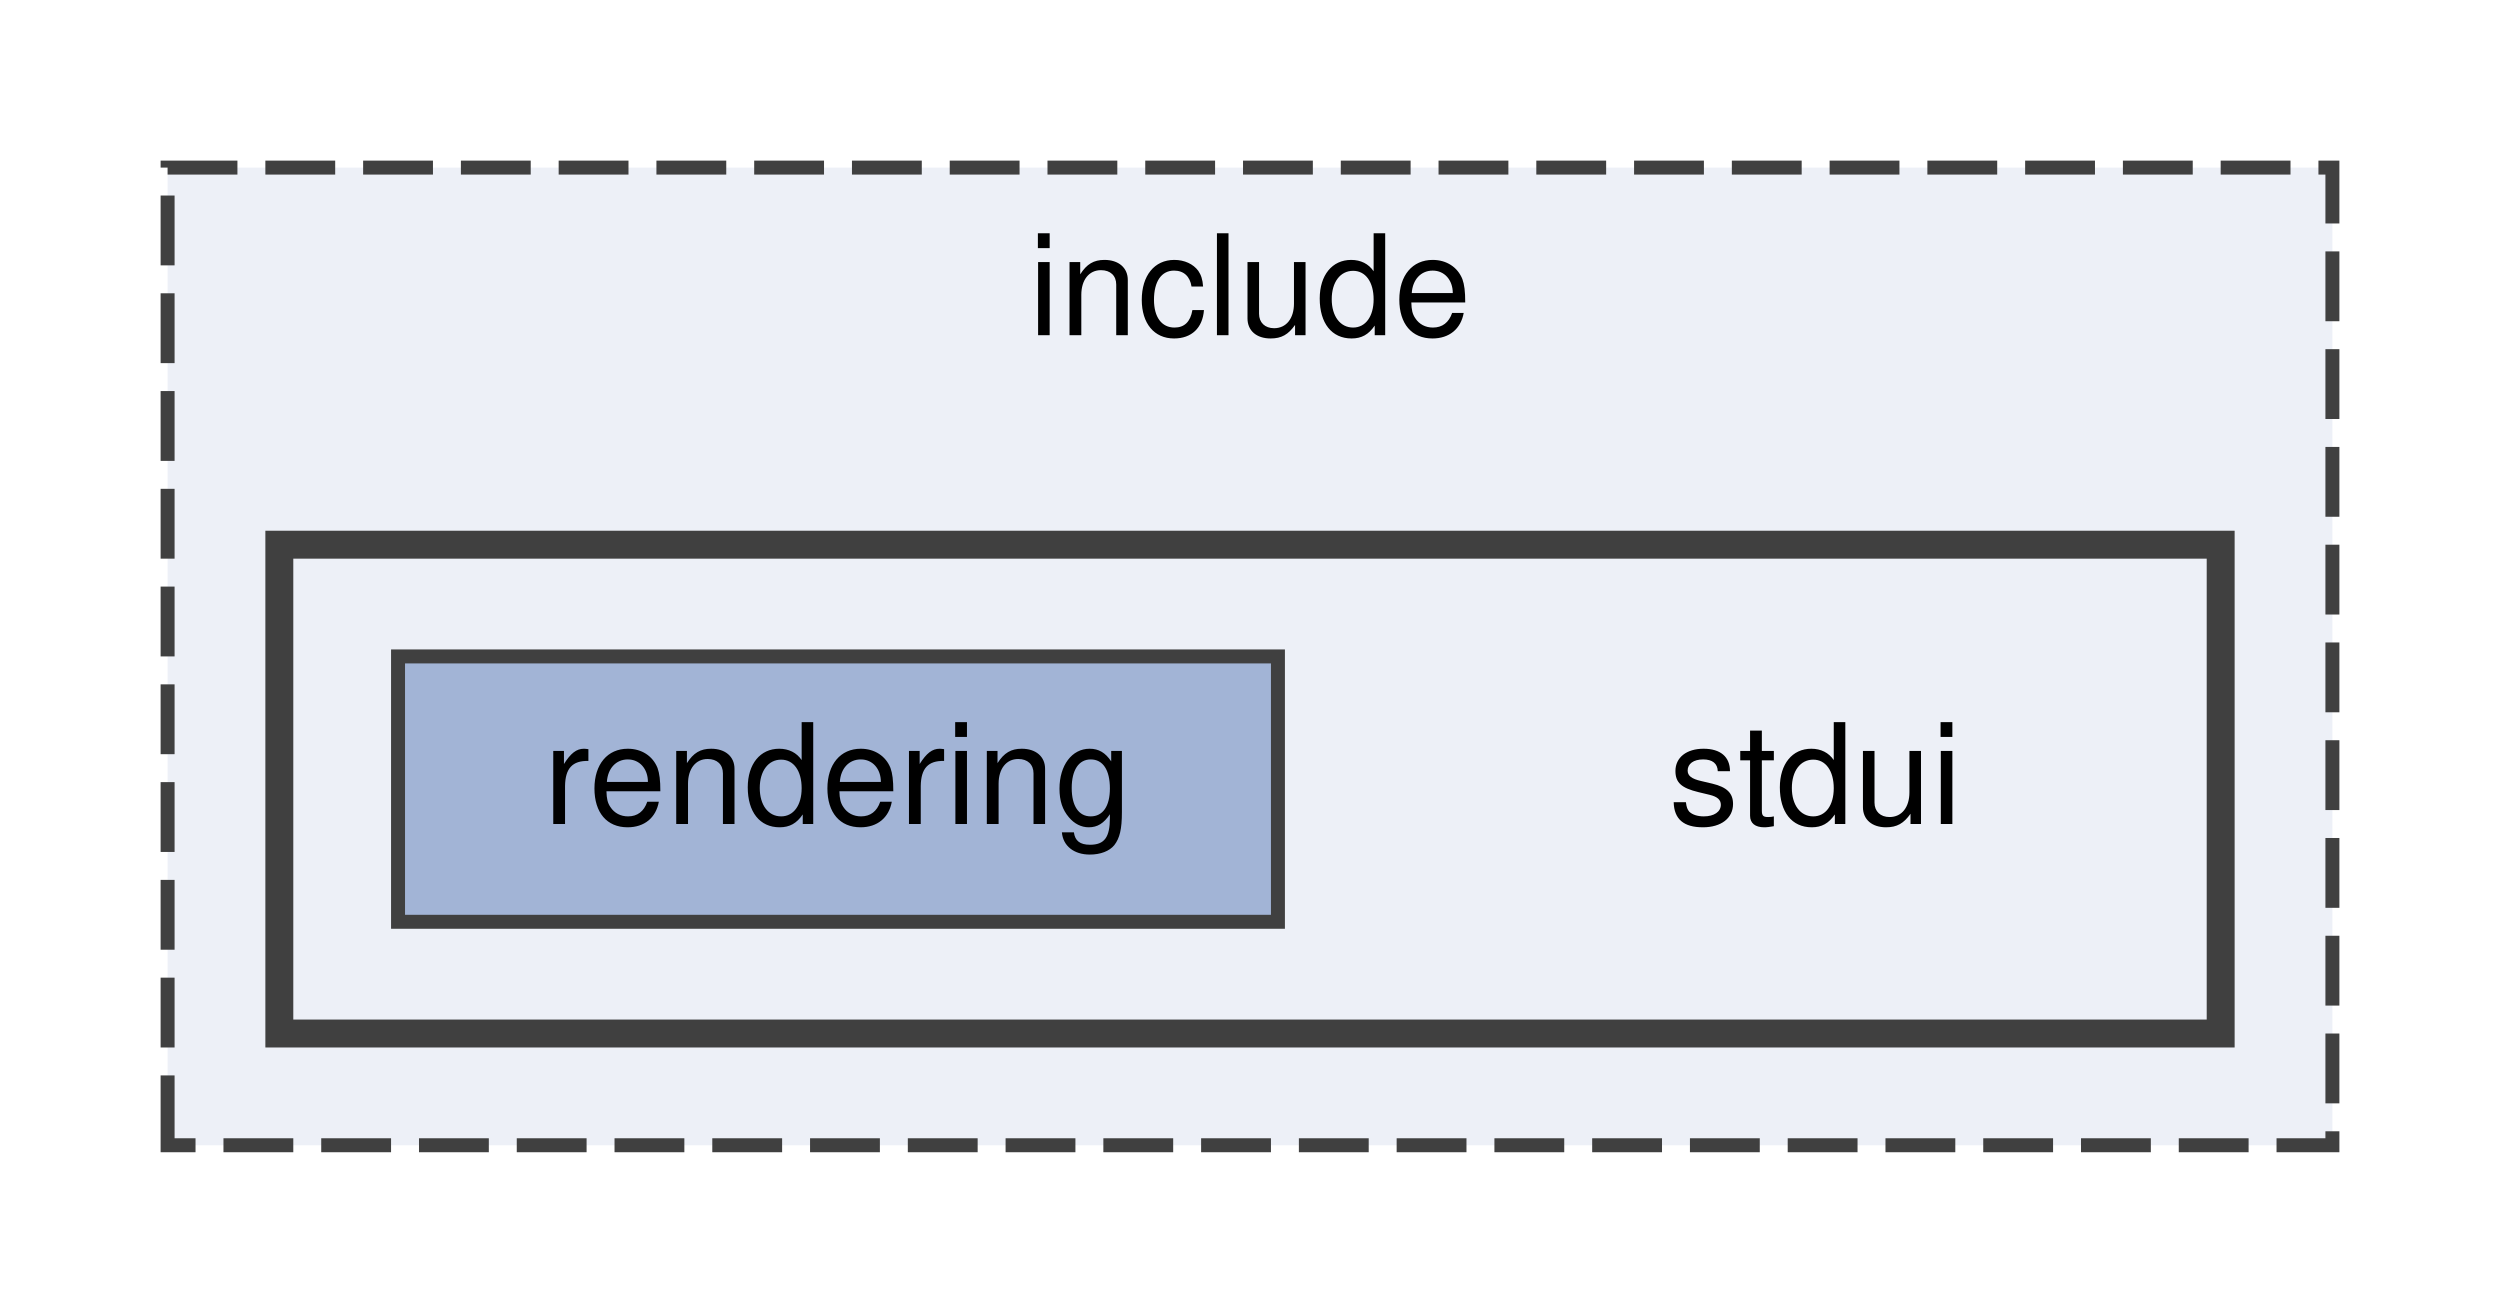
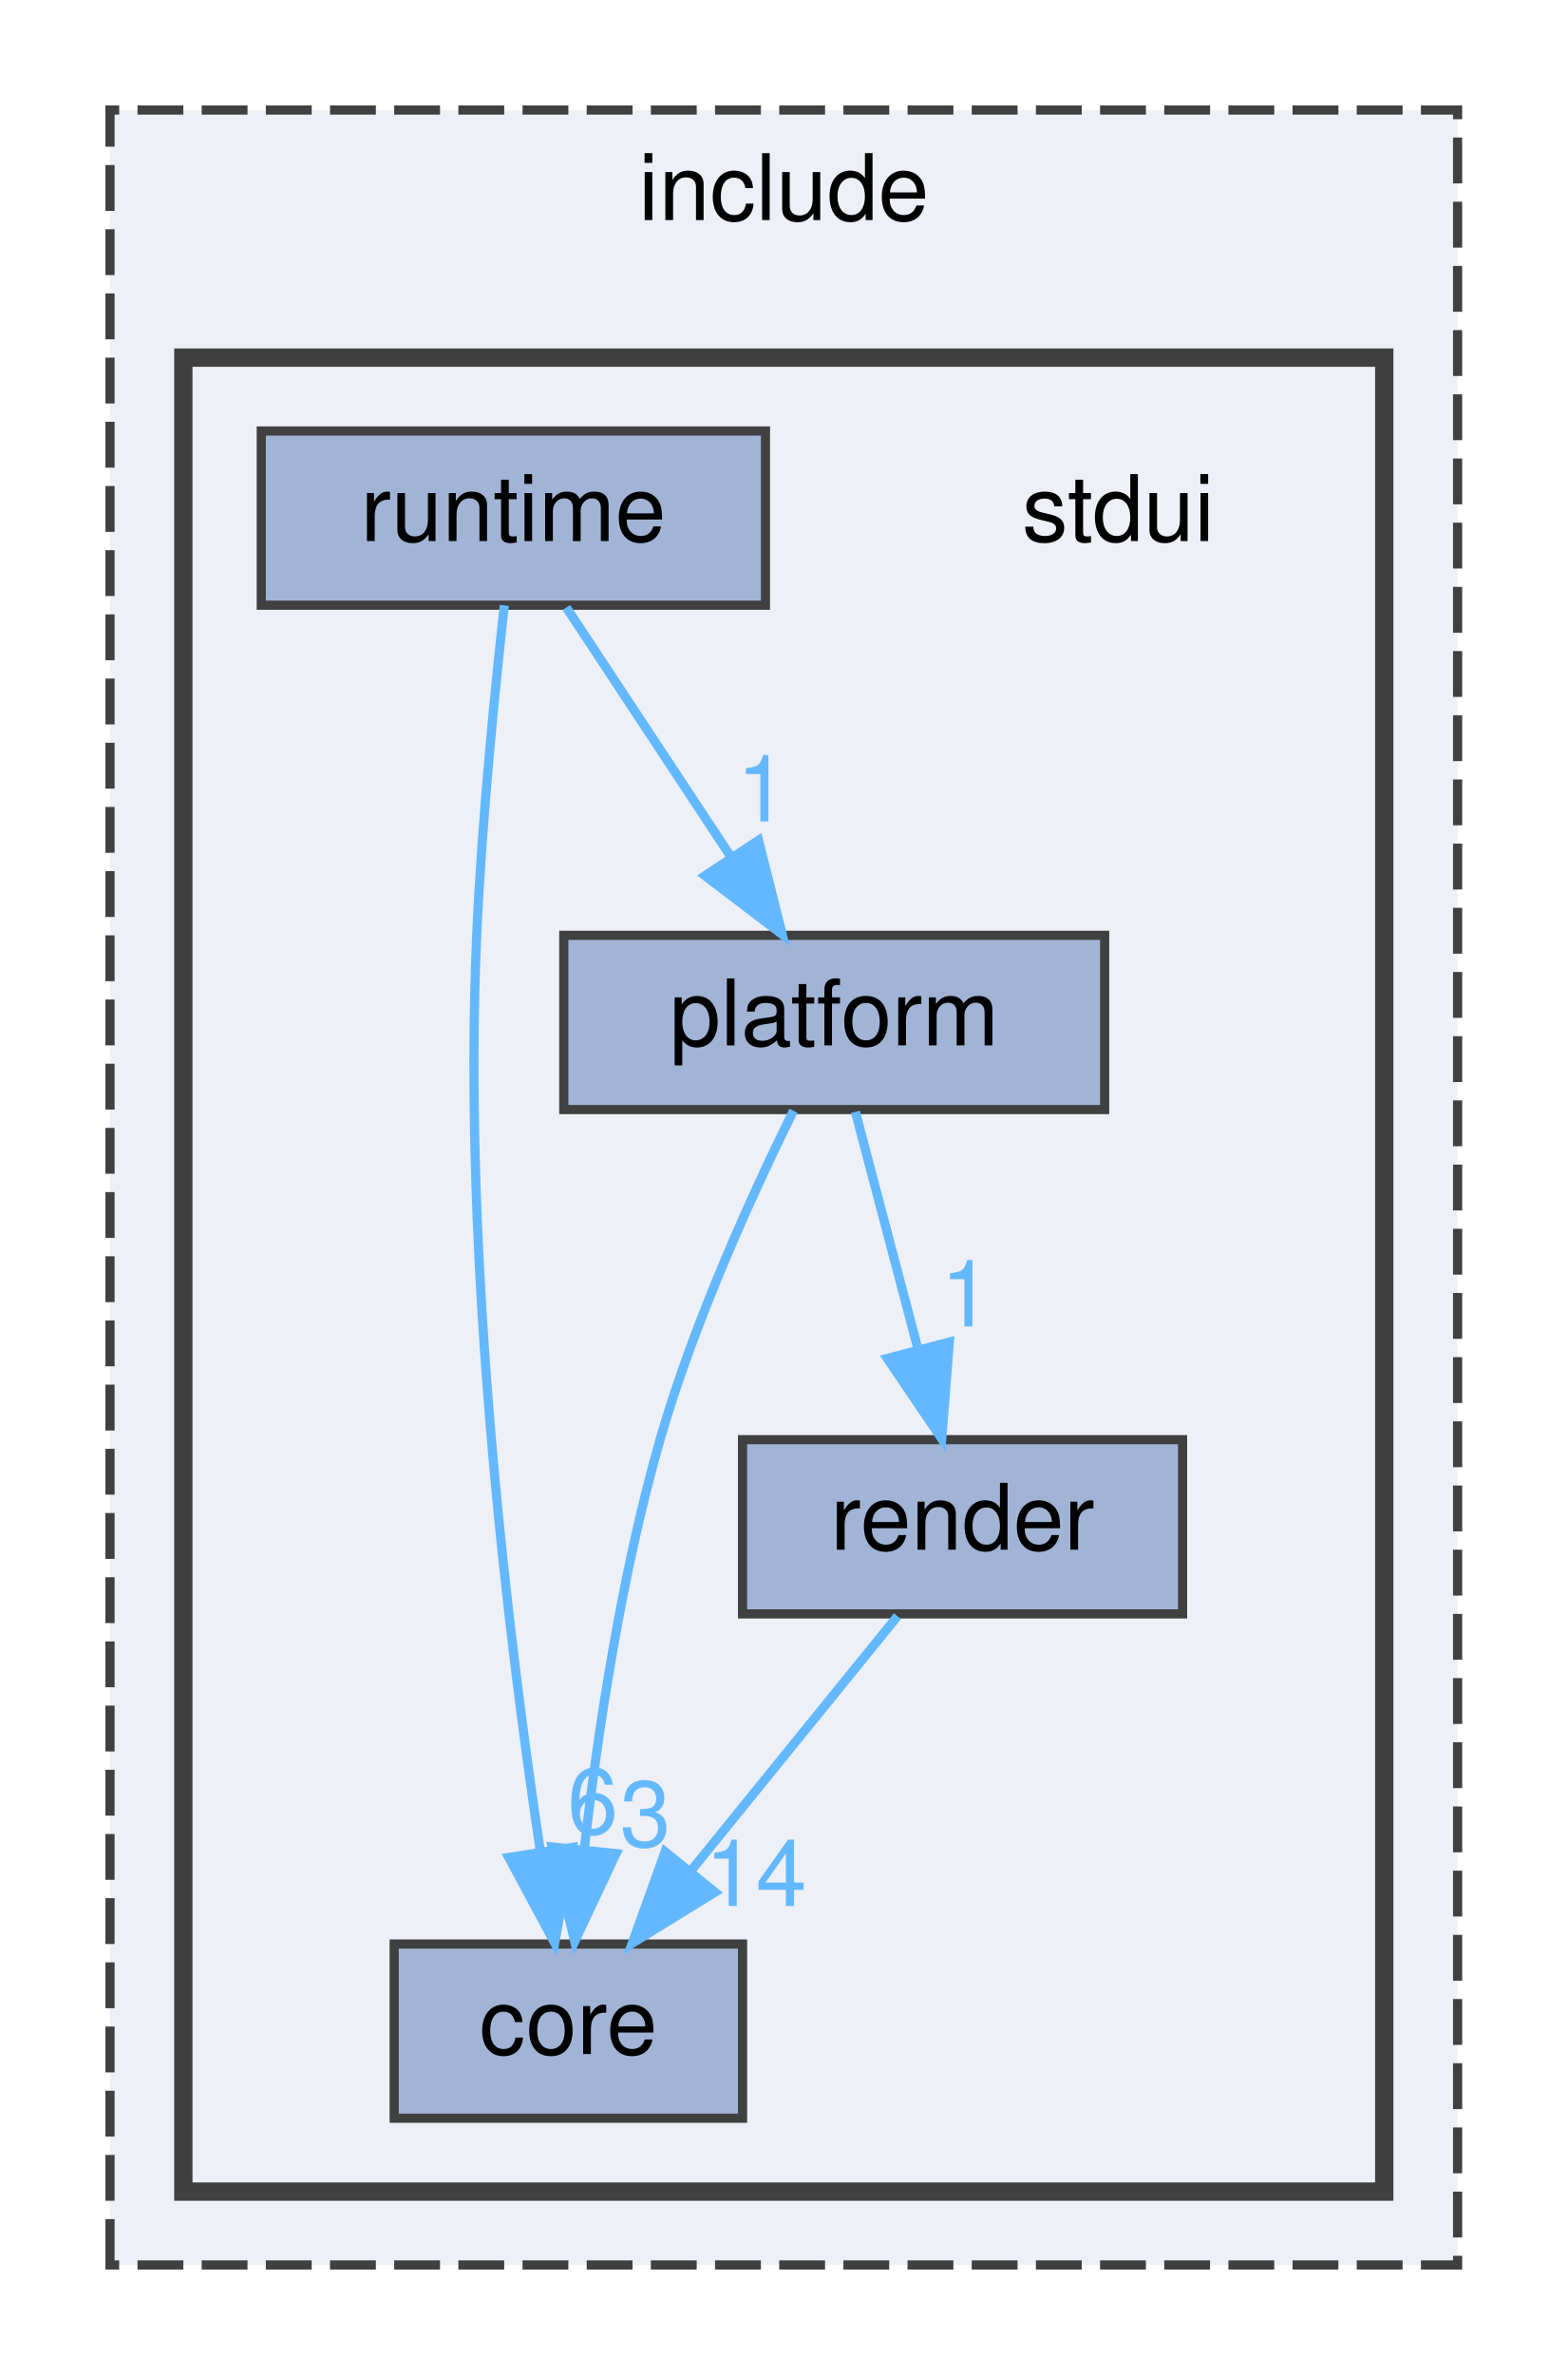
- <svg xmlns="http://www.w3.org/2000/svg" xmlns:xlink="http://www.w3.org/1999/xlink" width="179pt" height="94pt" viewBox="0.00 0.00 179.00 94.00">
-   <g id="graph0" class="graph" transform="scale(1 1) rotate(0) translate(4 90)">
+ <svg xmlns="http://www.w3.org/2000/svg" xmlns:xlink="http://www.w3.org/1999/xlink" width="171pt" height="259pt" viewBox="0.00 0.00 171.00 259.00">
+   <g id="graph0" class="graph" transform="scale(1 1) rotate(0) translate(4 255)">
    <g id="clust1" class="cluster">
      <g id="a_clust1">
        <a xlink:href="dir_d44c64559bbebec7f509842c48db8b23.html" target="_top" xlink:title="include">
-           <polygon fill="#edf0f7" stroke="#404040" stroke-dasharray="5,2" points="8,-8 8,-78 163,-78 163,-8 8,-8" />
-           <text text-anchor="middle" x="85.5" y="-66" font-family="Helvetica,sans-Serif" font-size="10.00">include</text>
+           <polygon fill="#edf0f7" stroke="#404040" stroke-dasharray="5,2" points="8,-8 8,-243 155,-243 155,-8 8,-8" />
+           <text text-anchor="middle" x="81.5" y="-231" font-family="Helvetica,sans-Serif" font-size="10.00">include</text>
        </a>
      </g>
    </g>
    <g id="clust2" class="cluster">
      <g id="a_clust2">
        <a xlink:href="dir_6022ca169143dfd2dedcc1052b0bd7aa.html" target="_top">
-           <polygon fill="#edf0f7" stroke="#404040" stroke-width="2" points="16,-16 16,-51 155,-51 155,-16 16,-16" />
+           <polygon fill="#edf0f7" stroke="#404040" stroke-width="2" points="16,-16 16,-216 147,-216 147,-16 16,-16" />
        </a>
      </g>
    </g>
    <g id="node1" class="node">
-       <text text-anchor="middle" x="126" y="-31" font-family="Helvetica,sans-Serif" font-size="10.00">stdui</text>
+       <text text-anchor="middle" x="118" y="-196" font-family="Helvetica,sans-Serif" font-size="10.00">stdui</text>
    </g>
    <g id="node2" class="node">
      <g id="a_node2">
-         <a xlink:href="dir_68528bb82b63d788b3ce54a4829ed6e3.html" target="_top" xlink:title="rendering">
-           <polygon fill="#a2b4d6" stroke="#404040" points="87.5,-43 24.5,-43 24.5,-24 87.5,-24 87.5,-43" />
-           <text text-anchor="middle" x="56" y="-31" font-family="Helvetica,sans-Serif" font-size="10.00">rendering</text>
+         <a xlink:href="dir_d8b4bea323be8bbd05e557889b77a210.html" target="_top" xlink:title="core">
+           <polygon fill="#a2b4d6" stroke="#404040" points="77,-43 39,-43 39,-24 77,-24 77,-43" />
+           <text text-anchor="middle" x="58" y="-31" font-family="Helvetica,sans-Serif" font-size="10.00">core</text>
+         </a>
+       </g>
+     </g>
+     <g id="node3" class="node">
+       <g id="a_node3">
+         <a xlink:href="dir_7f09a061861622a4525de34c8568de7f.html" target="_top" xlink:title="platform">
+           <polygon fill="#a2b4d6" stroke="#404040" points="116.5,-153 57.5,-153 57.5,-134 116.5,-134 116.5,-153" />
+           <text text-anchor="middle" x="87" y="-141" font-family="Helvetica,sans-Serif" font-size="10.00">platform</text>
+         </a>
+       </g>
+     </g>
+     <g id="edge2" class="edge">
+       <g id="a_edge2">
+         <a xlink:href="dir_000003_000000.html" target="_top">
+           <path fill="none" stroke="#63b8ff" d="M82.55,-133.87C78.21,-125.07 71.71,-110.92 68,-98 63.8,-83.38 61.24,-66.33 59.76,-53.58" />
+           <polygon fill="#63b8ff" stroke="#63b8ff" points="63.2,-52.86 58.69,-43.28 56.24,-53.58 63.2,-52.86" />
+         </a>
+       </g>
+       <g id="a_edge2-headlabel">
+         <a xlink:href="dir_000003_000000.html" target="_top" xlink:title="3">
+           <text text-anchor="middle" x="66.4" y="-53.64" font-family="Helvetica,sans-Serif" font-size="10.00" fill="#63b8ff">3</text>
+         </a>
+       </g>
+     </g>
+     <g id="node4" class="node">
+       <g id="a_node4">
+         <a xlink:href="dir_2b282e14bff065e1a5ef00ada784c368.html" target="_top" xlink:title="render">
+           <polygon fill="#a2b4d6" stroke="#404040" points="125,-98 77,-98 77,-79 125,-79 125,-98" />
+           <text text-anchor="middle" x="101" y="-86" font-family="Helvetica,sans-Serif" font-size="10.00">render</text>
+         </a>
+       </g>
+     </g>
+     <g id="edge1" class="edge">
+       <g id="a_edge1">
+         <a xlink:href="dir_000003_000004.html" target="_top">
+           <path fill="none" stroke="#63b8ff" d="M89.31,-133.75C91.17,-126.72 93.84,-116.62 96.15,-107.84" />
+           <polygon fill="#63b8ff" stroke="#63b8ff" points="99.56,-108.65 98.73,-98.09 92.79,-106.86 99.56,-108.65" />
+         </a>
+       </g>
+       <g id="a_edge1-headlabel">
+         <a xlink:href="dir_000003_000004.html" target="_top" xlink:title="1">
+           <text text-anchor="middle" x="101.39" y="-110.35" font-family="Helvetica,sans-Serif" font-size="10.00" fill="#63b8ff">1</text>
+         </a>
+       </g>
+     </g>
+     <g id="edge3" class="edge">
+       <g id="a_edge3">
+         <a xlink:href="dir_000004_000000.html" target="_top">
+           <path fill="none" stroke="#63b8ff" d="M93.9,-78.75C87.83,-71.26 78.91,-60.28 71.49,-51.13" />
+           <polygon fill="#63b8ff" stroke="#63b8ff" points="73.99,-48.65 64.97,-43.09 68.55,-53.06 73.99,-48.65" />
+         </a>
+       </g>
+       <g id="a_edge3-headlabel">
+         <a xlink:href="dir_000004_000000.html" target="_top" xlink:title="14">
+           <text text-anchor="middle" x="78.46" y="-47.15" font-family="Helvetica,sans-Serif" font-size="10.00" fill="#63b8ff">14</text>
+         </a>
+       </g>
+     </g>
+     <g id="node5" class="node">
+       <g id="a_node5">
+         <a xlink:href="dir_1bce9c8b58ab52a23e54c67ea92194c2.html" target="_top" xlink:title="runtime">
+           <polygon fill="#a2b4d6" stroke="#404040" points="79.5,-208 24.5,-208 24.5,-189 79.5,-189 79.5,-208" />
+           <text text-anchor="middle" x="52" y="-196" font-family="Helvetica,sans-Serif" font-size="10.00">runtime</text>
+         </a>
+       </g>
+     </g>
+     <g id="edge5" class="edge">
+       <g id="a_edge5">
+         <a xlink:href="dir_000005_000000.html" target="_top">
+           <path fill="none" stroke="#63b8ff" d="M51.01,-188.98C50.02,-180.04 48.56,-165.55 48,-153 46.41,-117.55 51.46,-76.29 54.96,-52.99" />
+           <polygon fill="#63b8ff" stroke="#63b8ff" points="58.41,-53.53 56.51,-43.11 51.5,-52.44 58.41,-53.53" />
+         </a>
+       </g>
+       <g id="a_edge5-headlabel">
+         <a xlink:href="dir_000005_000000.html" target="_top" xlink:title="6">
+           <text text-anchor="middle" x="60.66" y="-55.02" font-family="Helvetica,sans-Serif" font-size="10.00" fill="#63b8ff">6</text>
+         </a>
+       </g>
+     </g>
+     <g id="edge4" class="edge">
+       <g id="a_edge4">
+         <a xlink:href="dir_000005_000003.html" target="_top">
+           <path fill="none" stroke="#63b8ff" d="M57.78,-188.75C62.62,-181.42 69.68,-170.73 75.64,-161.7" />
+           <polygon fill="#63b8ff" stroke="#63b8ff" points="78.74,-163.36 81.33,-153.09 72.9,-159.5 78.74,-163.36" />
+         </a>
+       </g>
+       <g id="a_edge4-headlabel">
+         <a xlink:href="dir_000005_000003.html" target="_top" xlink:title="1">
+           <text text-anchor="middle" x="79.13" y="-165.43" font-family="Helvetica,sans-Serif" font-size="10.00" fill="#63b8ff">1</text>
        </a>
      </g>
    </g>
  </g>
</svg>
